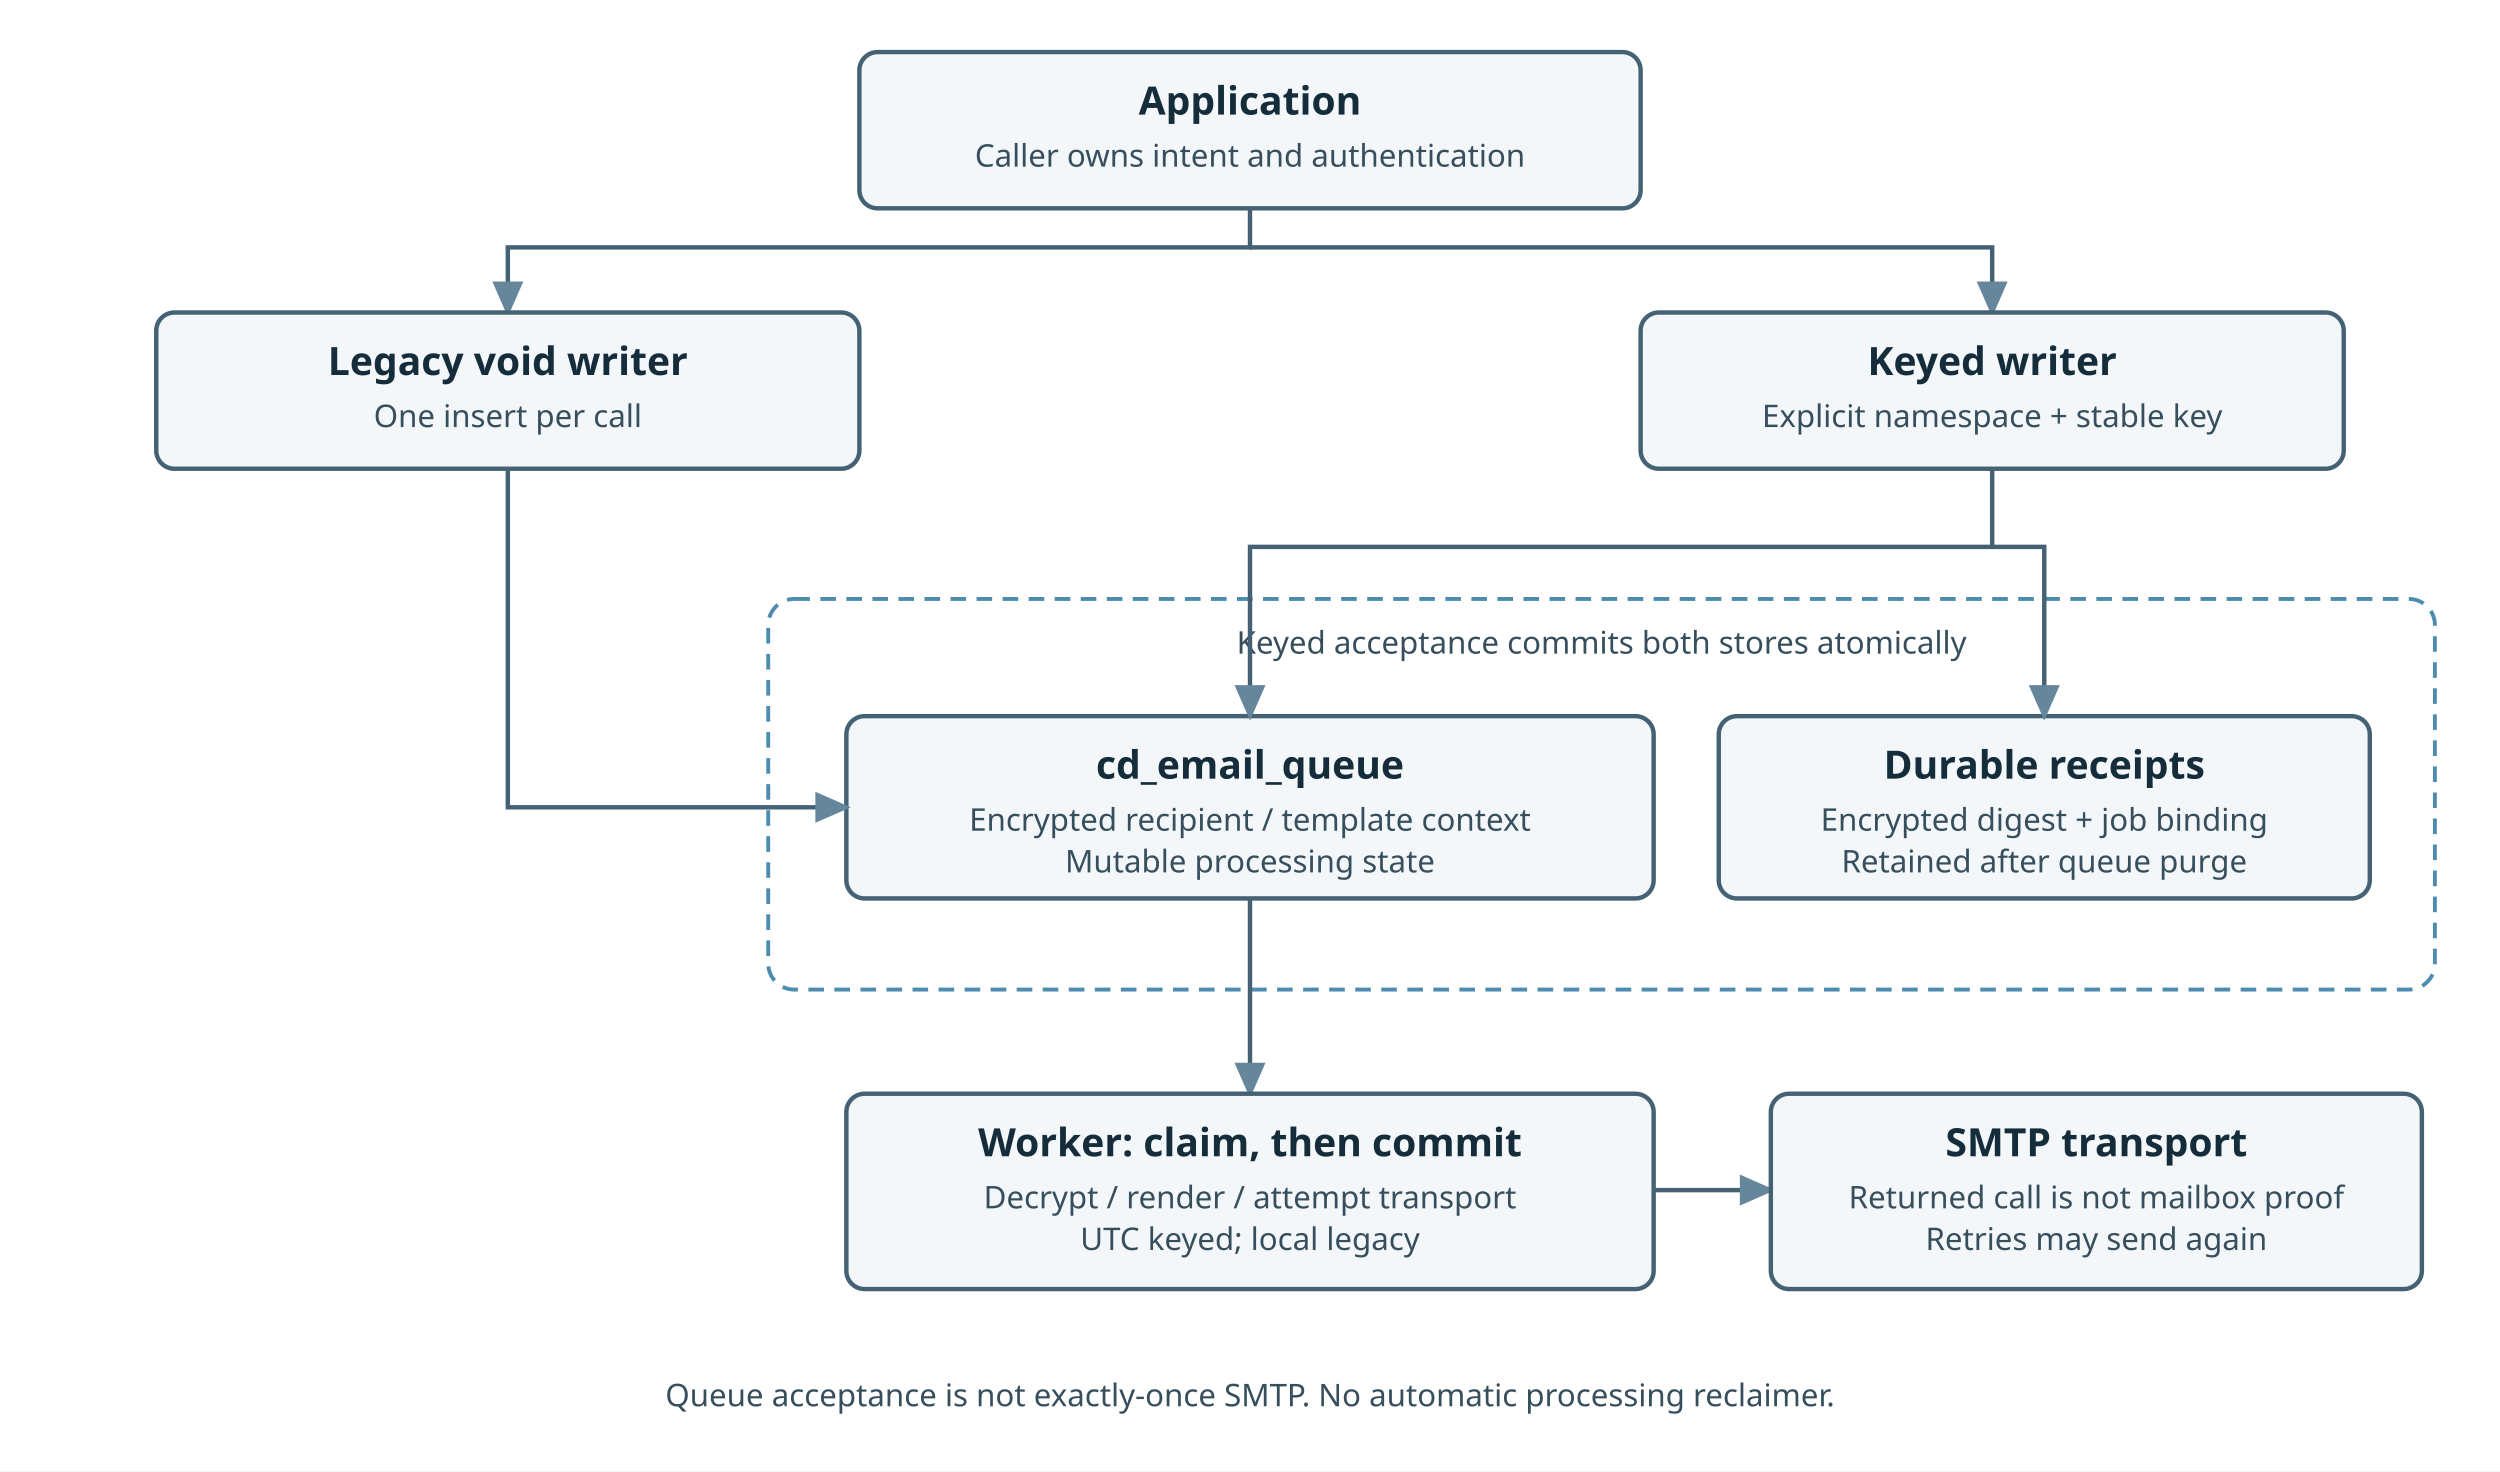
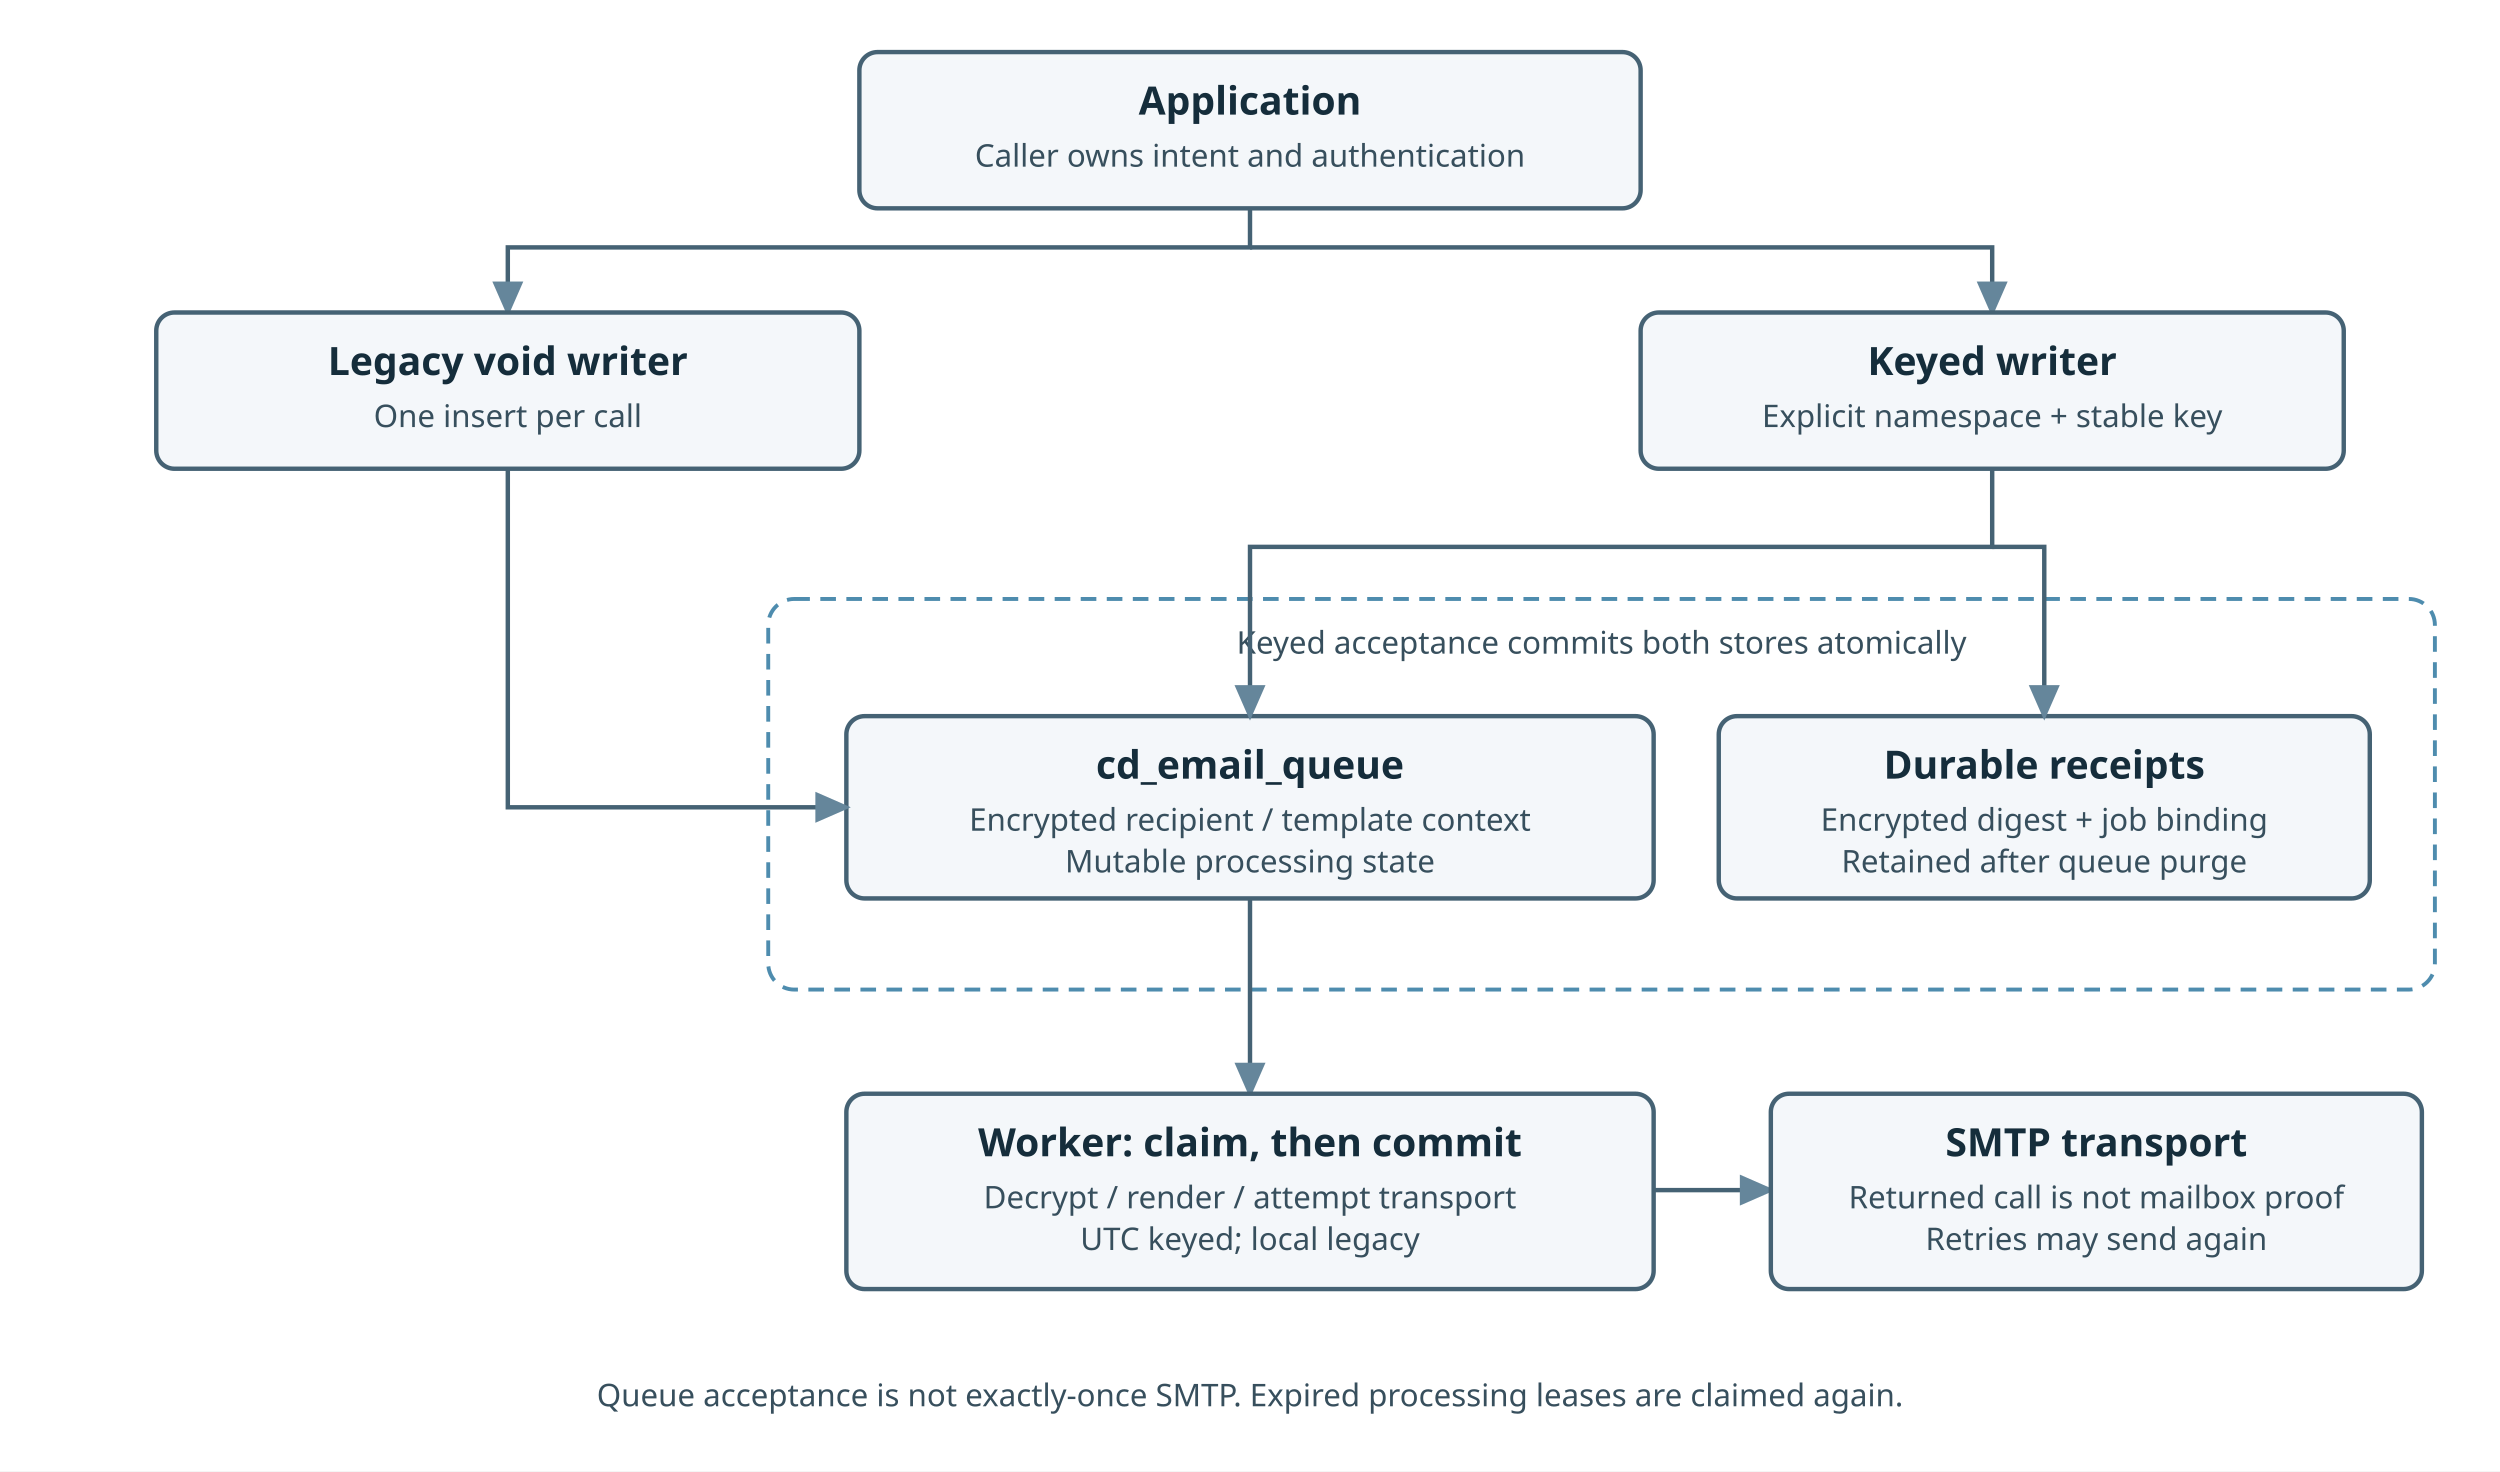
<svg xmlns="http://www.w3.org/2000/svg" viewBox="0 0 960 565" width="960" height="565" role="img" aria-labelledby="title desc">
  <defs>
    <style>
.bg{fill:#fff}.node{fill:#f4f7fa;stroke:#456274;stroke-width:1.7}.store{fill:none;stroke:#4e8cae;stroke-width:1.5;stroke-dasharray:6 4}.warn{fill:#fff4dc;stroke:#a07320;stroke-width:1.5}.label{font-family:sans-serif;font-size:15px;font-weight:600;fill:#152d3b;text-anchor:middle}.sub{font-family:sans-serif;font-size:12px;fill:#374f5d;text-anchor:middle}.arrow{fill:none;stroke:#456274;stroke-width:1.7;marker-end:url(#arrow)}.note{fill:none;stroke:#a07320;stroke-width:1.5;stroke-dasharray:5 4}
@media(prefers-color-scheme:dark){.bg{fill:#101820}.node{fill:#1b2c38;stroke:#8eb0c4}.label{fill:#eef5fa}.sub{fill:#c4d5df}.warn{fill:#372d1b;stroke:#b8954b}.arrow{stroke:#8eb0c4}}
</style>
    <marker id="arrow" markerWidth="8" markerHeight="7" refX="7" refY="3.5" orient="auto">
      <path d="M0 0L8 3.5L0 7Z" fill="#65869b" />
    </marker>
  </defs>
  <rect class="bg" width="960" height="565" />
  <rect class="node" x="330" y="20" width="300" height="60" rx="7" />
  <text class="label" x="480.0" y="44">Application</text>
  <text class="sub" x="480.0" y="64">Caller owns intent and authentication</text>
  <path class="arrow" d="M480 80 L480 95 L195 95 L195 120" />
  <path class="arrow" d="M480 95 L765 95 L765 120" />
  <rect class="node" x="60" y="120" width="270" height="60" rx="7" />
  <text class="label" x="195.0" y="144">Legacy void writer</text>
  <text class="sub" x="195.0" y="164">One insert per call</text>
  <rect class="node" x="630" y="120" width="270" height="60" rx="7" />
  <text class="label" x="765.0" y="144">Keyed writer</text>
  <text class="sub" x="765.0" y="164">Explicit namespace + stable key</text>
  <rect class="store" x="295" y="230" width="640" height="150" rx="10" />
  <text class="sub" x="615" y="251">Keyed acceptance commits both stores atomically</text>
  <rect class="node" x="325" y="275" width="310" height="70" rx="7" />
  <text class="label" x="480.0" y="299">cd_email_queue</text>
  <text class="sub" x="480.0" y="319">Encrypted recipient / template context</text>
  <text class="sub" x="480.0" y="335">Mutable processing state</text>
  <rect class="node" x="660" y="275" width="250" height="70" rx="7" />
  <text class="label" x="785.0" y="299">Durable receipts</text>
  <text class="sub" x="785.0" y="319">Encrypted digest + job binding</text>
  <text class="sub" x="785.0" y="335">Retained after queue purge</text>
  <path class="arrow" d="M195 180 L195 310 L325 310" />
  <path class="arrow" d="M765 180 L765 210 L480 210 L480 275" />
  <path class="arrow" d="M765 210 L785 210 L785 275" />
  <path class="arrow" d="M480 345 L480 420" />
  <rect class="node" x="325" y="420" width="310" height="75" rx="7" />
  <text class="label" x="480.0" y="444">Worker: claim, then commit</text>
  <text class="sub" x="480.0" y="464">Decrypt / render / attempt transport</text>
  <text class="sub" x="480.0" y="480">UTC keyed; local legacy</text>
  <path class="arrow" d="M635 457 L680 457" />
  <rect class="node" x="680" y="420" width="250" height="75" rx="7" />
  <text class="label" x="805.0" y="444">SMTP transport</text>
  <text class="sub" x="805.0" y="464">Returned call is not mailbox proof</text>
  <text class="sub" x="805.0" y="480">Retries may send again</text>
-   <text class="sub" x="480" y="540">Queue acceptance is not exactly-once SMTP. No automatic processing reclaimer.</text>
+   <text class="sub" x="480" y="540">Queue acceptance is not exactly-once SMTP. Expired processing leases are claimed again.</text>
</svg>
